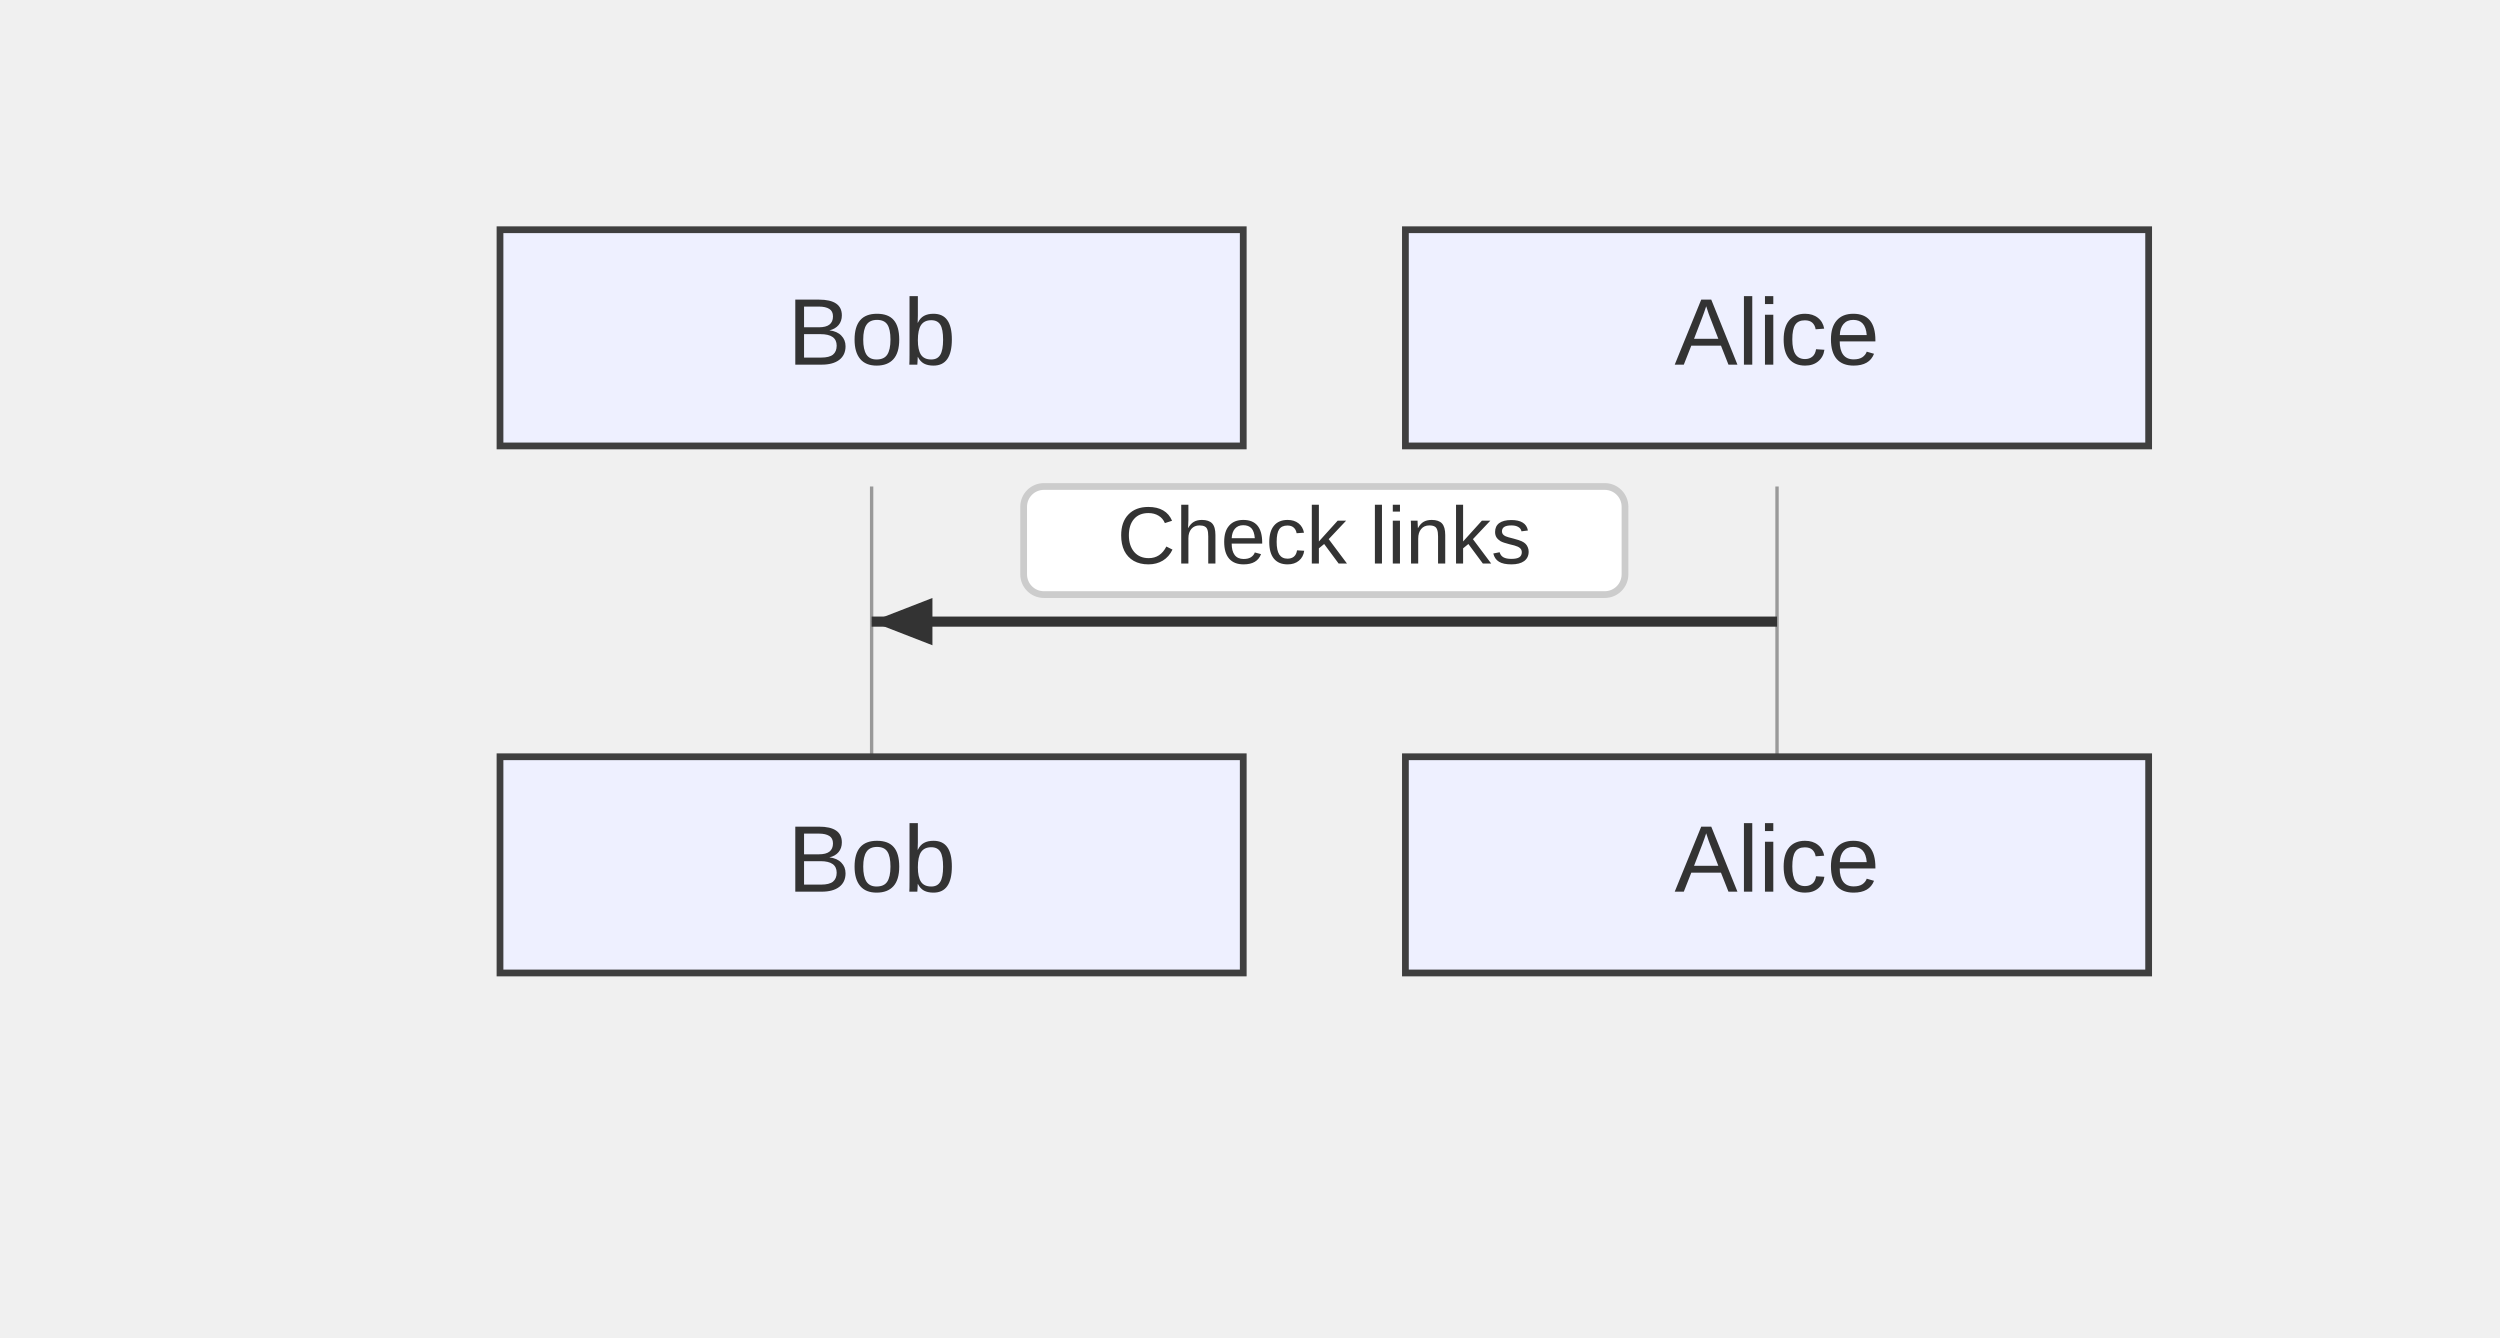
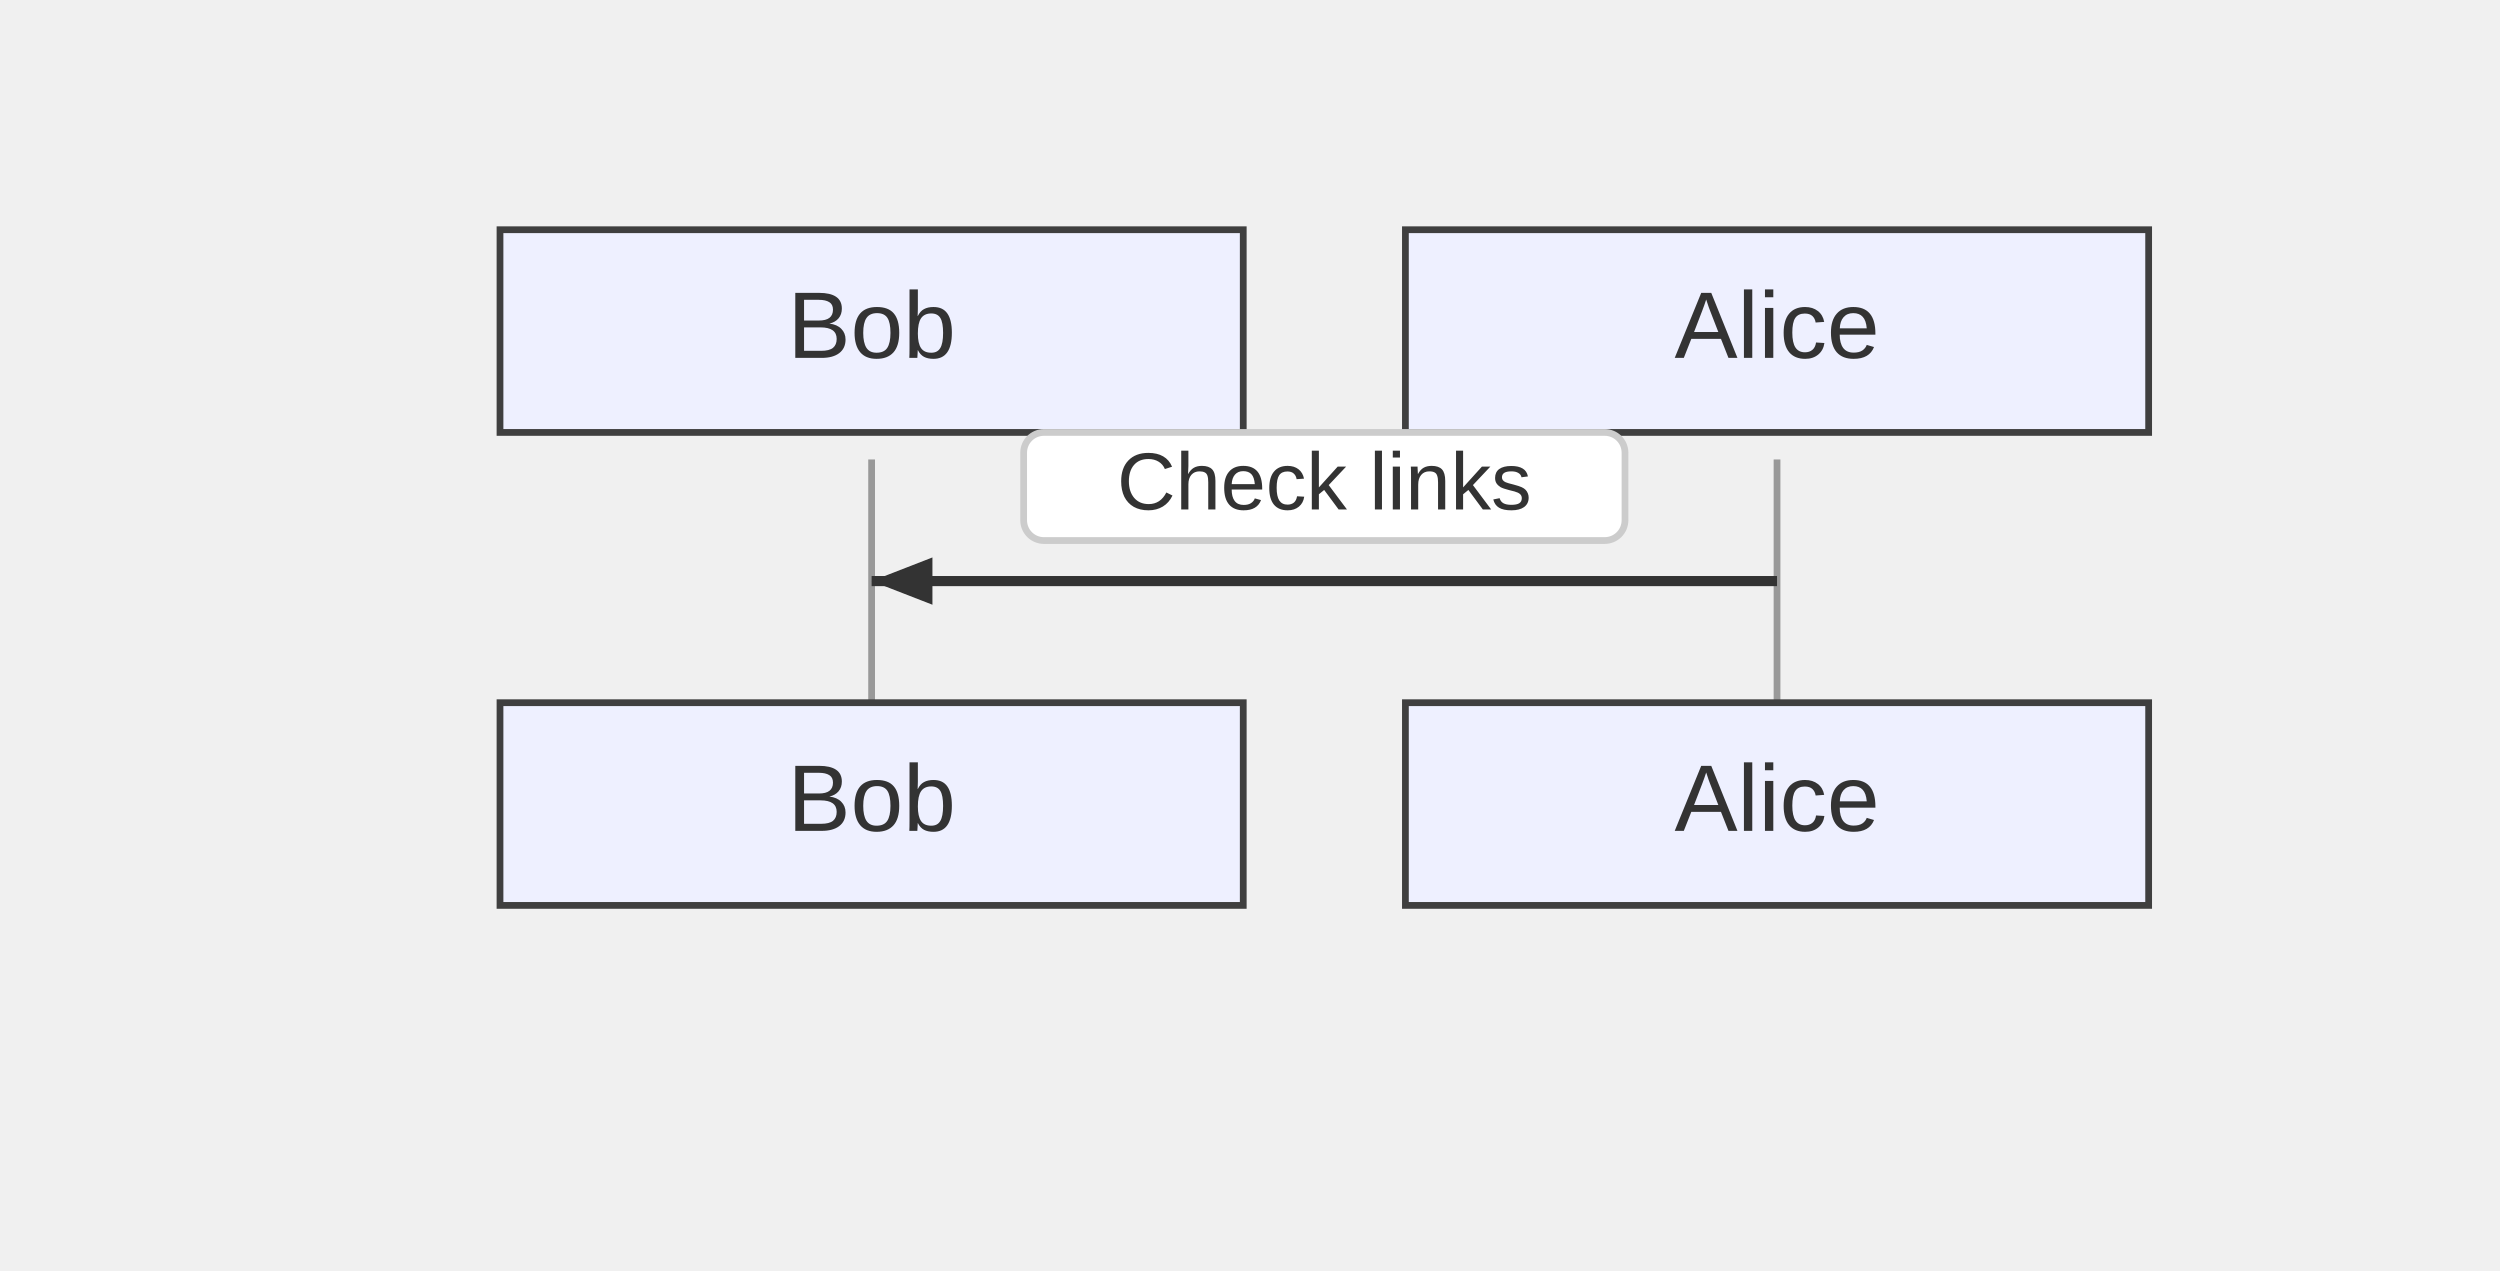
- <svg xmlns="http://www.w3.org/2000/svg" width="370" height="198" viewBox="-50 -10 370 198">
+ <svg xmlns="http://www.w3.org/2000/svg" width="370" height="188" viewBox="-50 -10 370 188">
  <style>
    .node-shape { fill: #eef0ff; stroke: #3f3f3f; stroke-width: 1px; }
    .node-label { fill: #333; font-family: Arial, sans-serif; font-size: 14px; }
    .edge-path { stroke: #555555; stroke-width: 2px; fill: none; }
    .edge-label-bg { fill: rgba(232,232,232, 0.8); opacity: 0.5; }
    .edge-label-text { fill: #333; font-family: Arial, sans-serif; font-size: 12px; }

    /* Cluster (flowchart + sequence blocks) */
    .cluster-bg { fill: #ffffde; }
    .cluster-border { fill: none; stroke: #aaaa33; stroke-width: 1px; }
    .cluster-title-bg { fill: rgba(255,255,255,0.8); }
    .cluster-label-text { fill: #333; font-family: Arial, sans-serif; font-size: 12px; }

    /* Notes */
    .note { fill: #fff5ad; stroke: #aaaa33; stroke-width: 1px; }
    .note-text { fill: #333; font-family: Arial, sans-serif; font-size: 12px; }

    /* Sequence-specific add-ons (safe for flowcharts too) */
    .actor-rect { fill: #eaeaea; stroke: #666; stroke-width: 1.5px; }
    .actor-label { fill: #111; font-family: Arial, sans-serif; font-size: 16px; }
-     .lifeline { stroke: #999; stroke-width: 0.5px; }
+     .lifeline { stroke: #999; stroke-width: 1px; }
    .activation { fill: #f4f4f4; stroke: #666; stroke-width: 1px; }
    .msg-line { stroke: #333; stroke-width: 1.5px; fill: none; }
    .msg-line.dotted { stroke-dasharray: 2 2; }
    .msg-line.thick { stroke-width: 3px; }
    .msg-label { fill: #333; font-family: Arial, sans-serif; font-size: 12px; dominant-baseline: middle; }
    .msg-label-bg { fill: #ffffff; stroke: #cccccc; stroke-width: 1px; rx: 3; }
  </style>
  <g class="actor" transform="translate(24,24)">
-     <rect class="node-shape" width="110" height="32" rx="0" />
-     <text class="node-label" x="55" y="16" text-anchor="middle" dominant-baseline="middle">Bob</text>
+     <rect class="node-shape" width="110" height="30" rx="0" />
+     <text class="node-label" x="55" y="15" text-anchor="middle" dominant-baseline="middle">Bob</text>
  </g>
  <g class="actor" transform="translate(158,24)">
-     <rect class="node-shape" width="110" height="32" rx="0" />
-     <text class="node-label" x="55" y="16" text-anchor="middle" dominant-baseline="middle">Alice</text>
+     <rect class="node-shape" width="110" height="30" rx="0" />
+     <text class="node-label" x="55" y="15" text-anchor="middle" dominant-baseline="middle">Alice</text>
  </g>
-   <line class="lifeline" x1="79" y1="62" x2="79" y2="102" />
-   <line class="lifeline" x1="213" y1="62" x2="213" y2="102" />
-   <path class="msg-line solid" d="M 213 82 L 79 82" />
-   <path d="M79,82 L88,78.5 L88,85.5 Z" fill="#333" />
-   <rect class="msg-label-bg" x="101.5" y="62" width="89" height="16" rx="3" />
-   <text class="msg-label" x="146" y="70" text-anchor="middle">Check links</text>
-   <g class="actor" transform="translate(24,102)">
-     <rect class="node-shape" width="110" height="32" rx="0" />
-     <text class="node-label" x="55" y="16" text-anchor="middle" dominant-baseline="middle">Bob</text>
+   <line class="lifeline" x1="79" y1="58" x2="79" y2="94" />
+   <line class="lifeline" x1="213" y1="58" x2="213" y2="94" />
+   <path class="msg-line solid" d="M 213 76 L 79 76" />
+   <path d="M79,76 L88,72.5 L88,79.5 Z" fill="#333" />
+   <rect class="msg-label-bg" x="101.5" y="54" width="89" height="16" rx="3" />
+   <text class="msg-label" x="146" y="62" text-anchor="middle">Check links</text>
+   <g class="actor" transform="translate(24,94)">
+     <rect class="node-shape" width="110" height="30" rx="0" />
+     <text class="node-label" x="55" y="15" text-anchor="middle" dominant-baseline="middle">Bob</text>
  </g>
-   <g class="actor" transform="translate(158,102)">
-     <rect class="node-shape" width="110" height="32" rx="0" />
-     <text class="node-label" x="55" y="16" text-anchor="middle" dominant-baseline="middle">Alice</text>
+   <g class="actor" transform="translate(158,94)">
+     <rect class="node-shape" width="110" height="30" rx="0" />
+     <text class="node-label" x="55" y="15" text-anchor="middle" dominant-baseline="middle">Alice</text>
  </g>
</svg>
